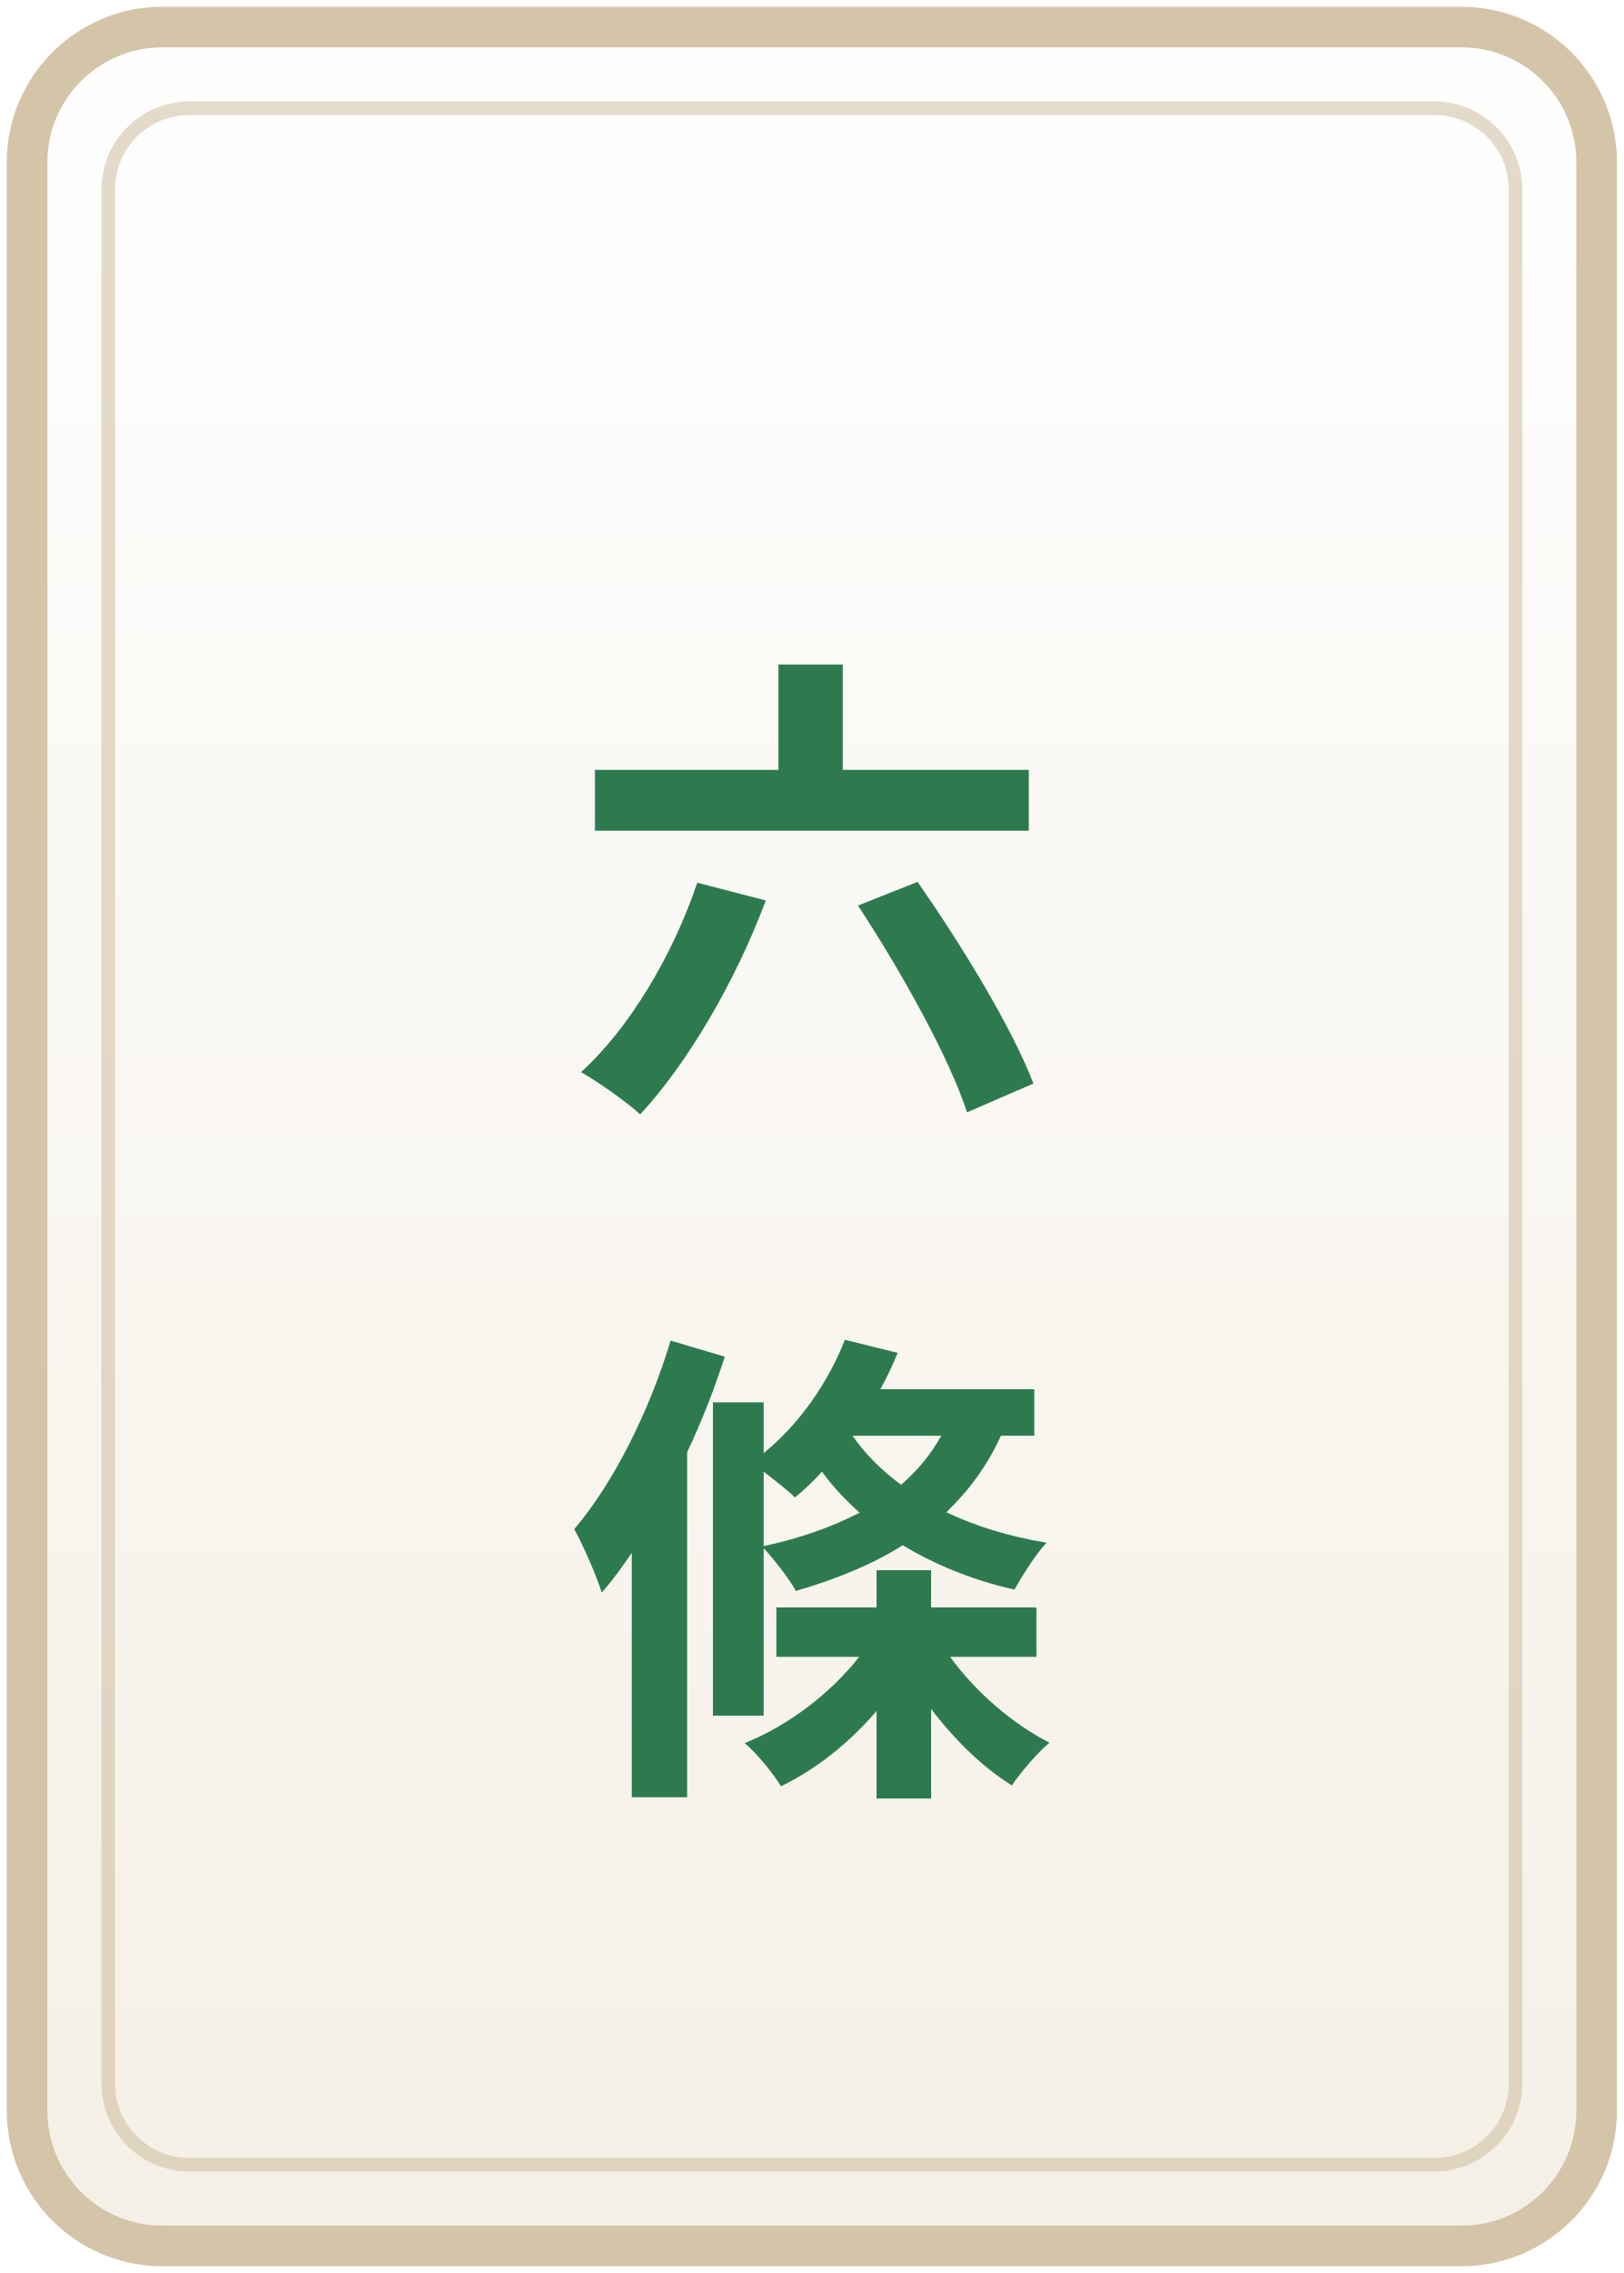
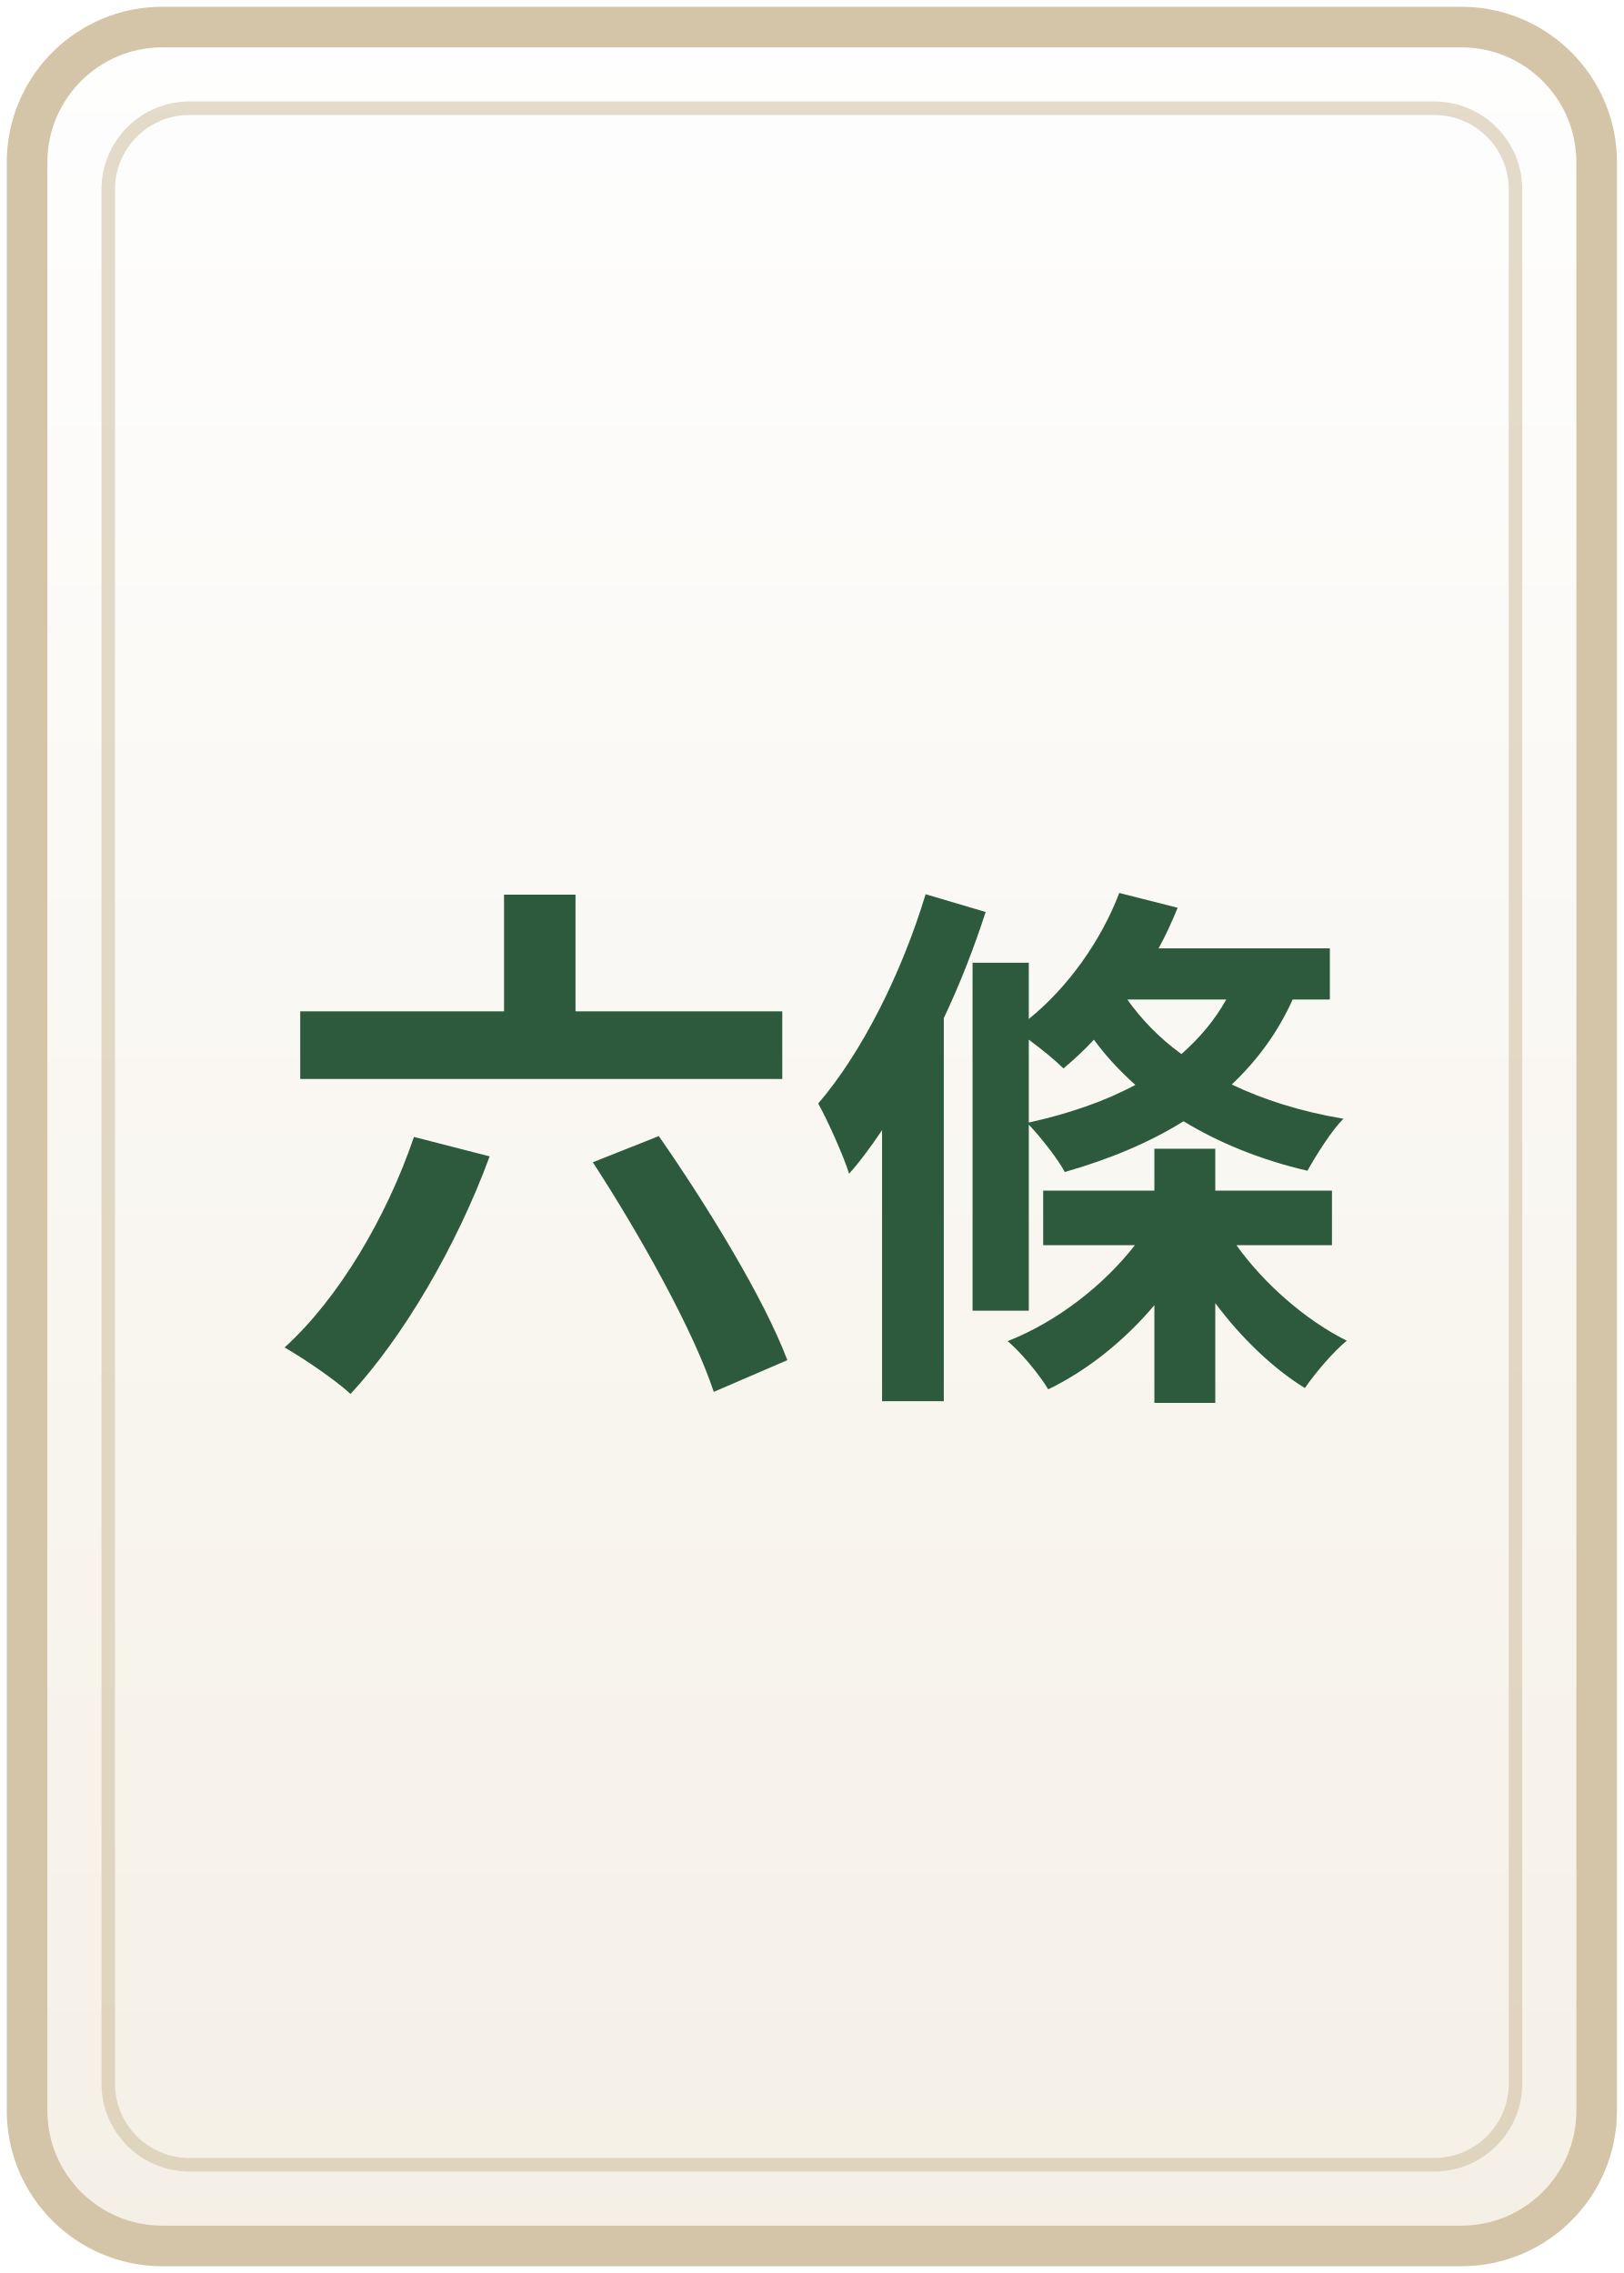
<svg xmlns="http://www.w3.org/2000/svg" width="60" height="84" viewBox="0 0 60 84">
  <defs>
    <linearGradient id="tileBg" x1="0%" y1="0%" x2="0%" y2="100%">
      <stop offset="0%" style="stop-color:#fefefe;stop-opacity:1" />
      <stop offset="100%" style="stop-color:#f5f0e6;stop-opacity:1" />
    </linearGradient>
  </defs>
  <rect x="1" y="1" width="58" height="82" rx="5" fill="url(#tileBg)" stroke="#d4c4a8" stroke-width="1.5" />
  <rect x="4" y="4" width="52" height="76" rx="3" fill="none" stroke="#c9b896" stroke-width="0.5" opacity="0.5" />
  <g transform="translate(30, 42)">
-     <text x="0" y="-5" font-size="18" font-weight="bold" fill="#2d7a4f" text-anchor="middle" writing-mode="tb" font-family="Microsoft JhengHei, Arial, sans-serif">六</text>
-     <text x="0" y="20" font-size="18" font-weight="bold" fill="#2d7a4f" text-anchor="middle" writing-mode="tb" font-family="Microsoft JhengHei, Arial, sans-serif">條</text>
+     <text x="0" y="8" font-size="20" font-weight="bold" fill="#2d5a3d" text-anchor="middle" font-family="Microsoft JhengHei, Arial, sans-serif">六條</text>
  </g>
</svg>
